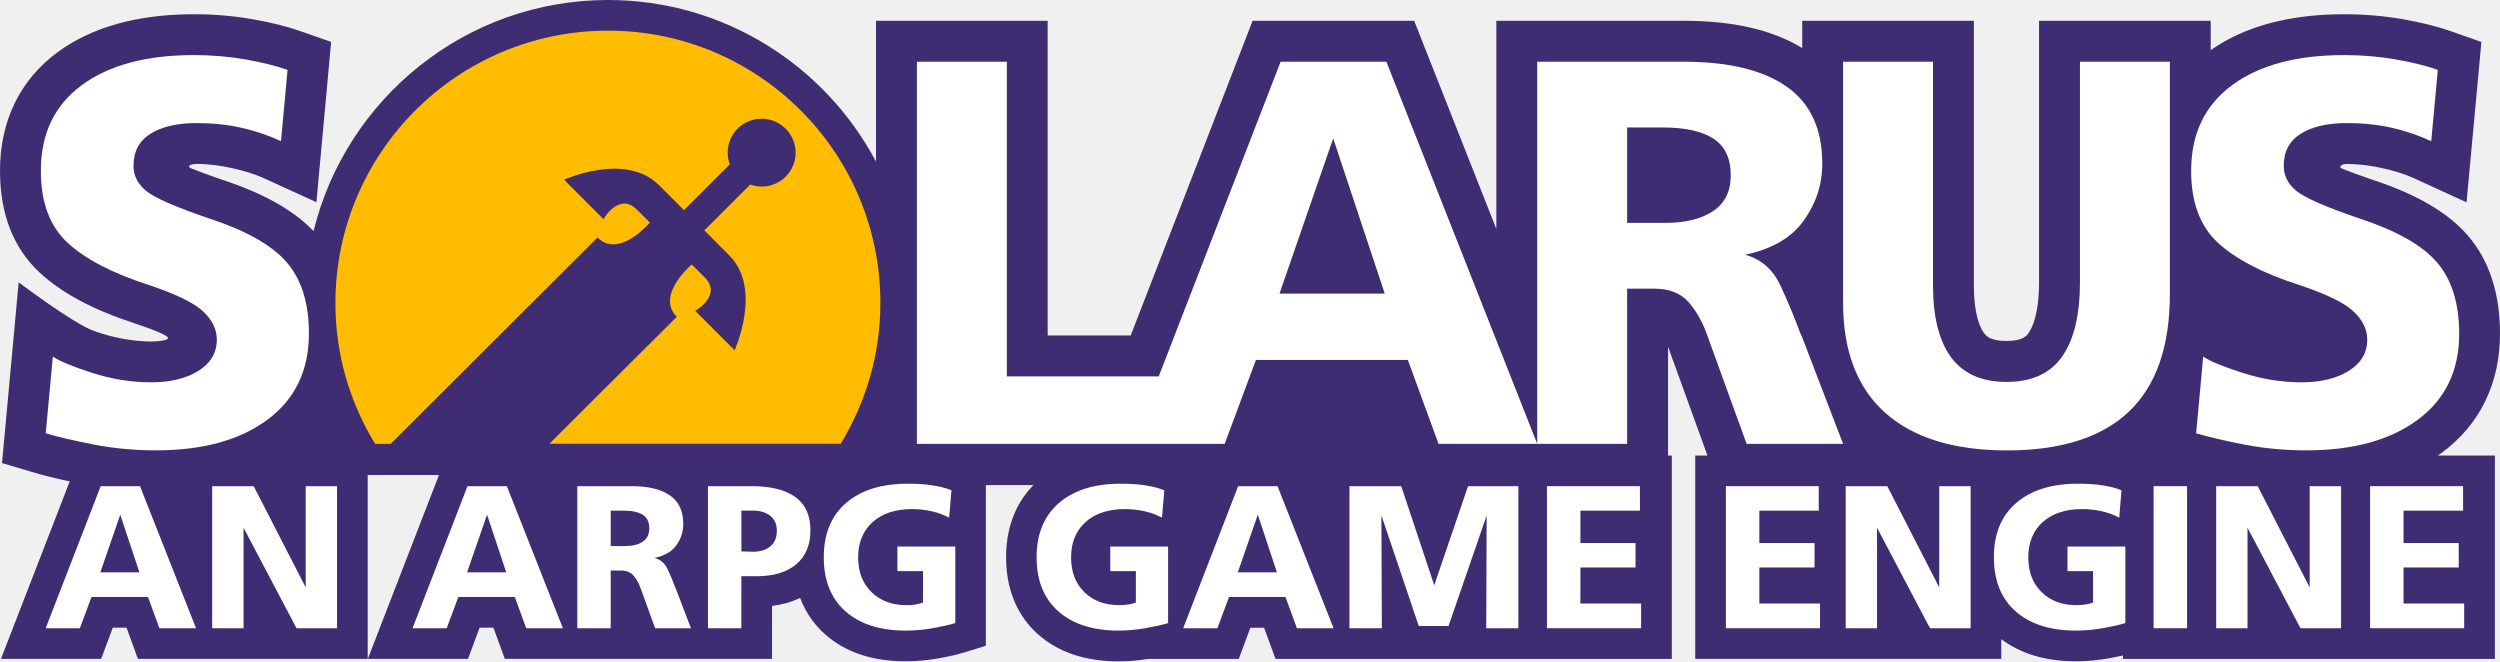
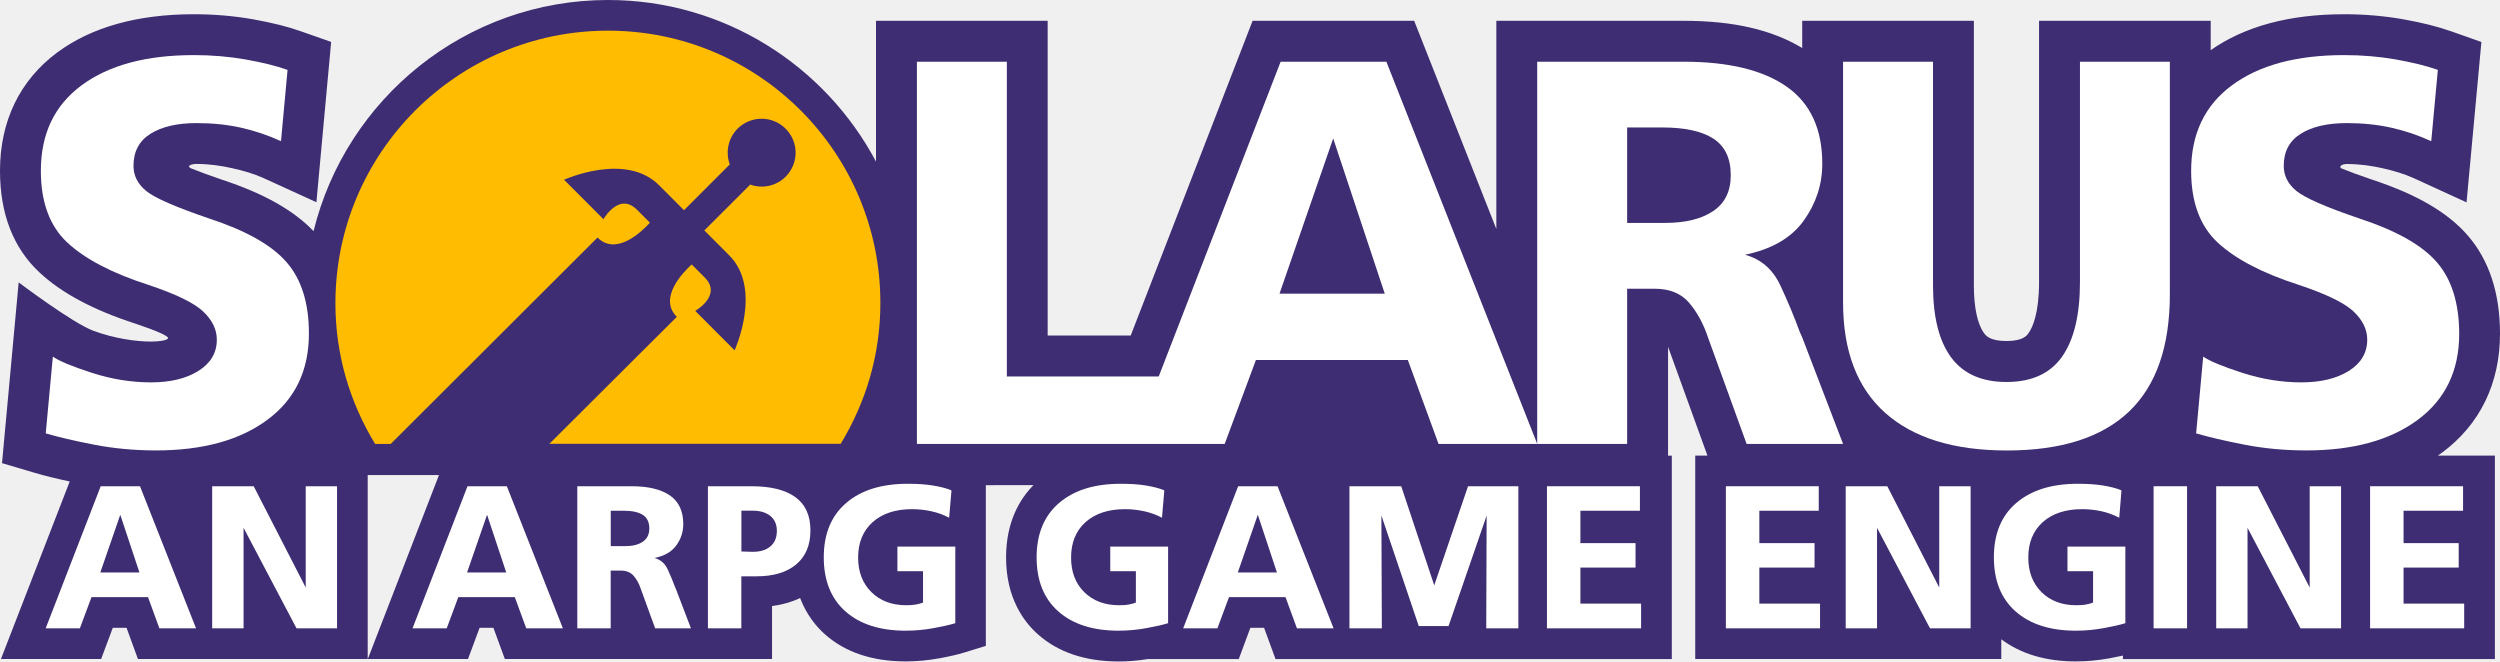
- <svg xmlns="http://www.w3.org/2000/svg" enable-background="new 0 0 450 120" height="1015.845" viewBox="0 0 3840 1015.845" width="3840">
-   <g transform="matrix(8.608128 0 0 8.608128 -16.87193 -12.05138)">
-     <path d="m436.96 82.68c.26-.18.52-.36.77-.54 6.75-5.01 10.32-12.35 10.32-21.21 0-7.19-1.92-13.07-5.72-17.48-3.55-4.12-9.13-7.38-17.05-9.98-2.39-.81-4.17-1.48-5.48-2.01-.59-.24-.08-.8.91-.8 2.31 0 4.45.32 6.37.75 1.94.44 3.84.98 5.65 1.81l9.35 4.28.95-10.24 1.18-12.72.52-5.65-5.35-1.89c-2.4-.85-5.23-1.56-8.65-2.17-3.36-.59-6.89-.89-10.51-.89-9.74 0-17.74 2.16-23.79 6.41v-5.24h-30.63v46.62c0 5.59-1.16 8.09-1.86 9.08-.32.47-1 1.43-3.96 1.43s-3.68-.97-4.02-1.44c-1.15-1.57-1.79-4.59-1.79-8.48v-47.21h-30.63v4.86c-5.38-3.26-12.32-4.86-21.16-4.86h-33.42v37.14l-14.66-37.14h-28.83l-21.75 56.15h-14.82v-56.15h-30.63v25.12c-9.09-17.13-27.11-28.83-47.82-28.83-25.4 0-46.75 17.6-52.54 41.24-3.57-3.74-8.92-6.74-16.31-9.17-2.42-.82-4.22-1.5-5.53-2.03-.56-.23-.32-.48-.32-.48s.29-.31 1.28-.31c2.32 0 4.46.33 6.37.76 1.97.44 3.82.96 5.67 1.8l9.35 4.27 2.63-28.6-5.35-1.88c-2.41-.86-5.24-1.56-8.65-2.17-3.36-.59-6.89-.89-10.5-.89-10.04 0-18.23 2.29-24.35 6.8-6.7 4.96-10.24 12.27-10.24 21.13 0 7.69 2.38 13.8 7.07 18.16 3.99 3.7 9.59 6.68 17.12 9.12 3.72 1.24 5.95 2.23 5.8 2.6-.15.38-1.57.59-3.04.59-2.75 0-6.63-.57-10.32-1.94s-13.3-8.62-13.3-8.62l-2.97 32.25 5.75 1.7c1.79.53 3.88 1.05 6.33 1.57l-12.27 31.67h17.88l2.08-5.57h2.45l2.03 5.57h41v-32.81h12.72l-.01.02-12.69 32.79h17.88l2.07-5.57h2.46l2.04 5.57h47.68v-9.45c1.84-.23 3.51-.71 5.01-1.43 1.15 3.02 2.89 5.12 4.46 6.5 3.6 3.19 8.43 4.81 14.37 4.81 1.99 0 4.01-.19 6-.55 1.91-.35 3.32-.68 4.45-1.03l3.86-1.19v-28.67l8.5-.01c-2.42 2.45-4.89 6.52-4.89 12.9 0 7.19 3.11 11.45 5.72 13.75 3.6 3.19 8.43 4.81 14.37 4.81 1.74 0 3.5-.15 5.23-.43h16.2l2.07-5.57h2.45l2.04 5.57h70.71v-36.29h-.67v-19.42l7.03 19.41h-2.18v36.29h54.61v-3.52c3.48 2.61 7.93 3.95 13.29 3.95 2.01 0 4.03-.19 6-.55.91-.17 1.71-.33 2.42-.49v.62h66.37v-36.3z" fill="#3e2d72" />
-     <g fill="#fff">
-       <path d="m323.51 61.52-.4-.88c-.97-2.67-2.13-5.44-3.47-8.31s-3.44-4.7-6.31-5.48c4.76-.98 8.25-3 10.46-6.06 2.21-3.07 3.33-6.46 3.33-10.18 0-6.2-2.12-10.78-6.35-13.75-4.25-2.97-10.38-4.45-18.39-4.45h-26.13v68.19h16.05v-27.69h4.89c2.68 0 4.73.83 6.16 2.5 1.43 1.66 2.58 3.77 3.42 6.31l6.85 18.88h17.21zm-15.86-22.46c-2.09 1.41-4.95 2.11-8.6 2.11h-6.75v-17.03h6.26c4.04 0 7.09.67 9.14 2 2.05 1.34 3.09 3.51 3.09 6.51 0 2.88-1.05 5.01-3.14 6.41z" />
-       <path d="m53.12 48.21c-2.64-3.07-7.26-5.67-13.84-7.83-5.94-2.02-9.68-3.65-11.21-4.89s-2.29-2.74-2.29-4.5c0-2.54 1-4.45 3.03-5.72 2.02-1.27 4.76-1.91 8.22-1.91 2.87 0 5.53.28 7.98.83s4.81 1.35 7.09 2.4l1.17-12.72c-2.02-.72-4.51-1.33-7.48-1.86-2.96-.52-6.05-.78-9.24-.78-8.49 0-15.16 1.79-20.02 5.38s-7.28 8.67-7.28 15.26c0 5.61 1.58 9.88 4.74 12.82 3.16 2.93 7.97 5.45 14.43 7.53 4.89 1.63 8.15 3.21 9.78 4.74s2.45 3.21 2.45 5.04c0 2.34-1.1 4.2-3.28 5.57-2.19 1.37-5.01 2.05-8.46 2.05-3.53 0-7.05-.57-10.57-1.71s-5.84-2.1-6.95-2.89l-1.27 13.7c2.21.65 5.08 1.32 8.61 2.01 3.52.68 7.21 1.03 11.06 1.03 8.34 0 14.98-1.82 19.9-5.48 4.92-3.65 7.39-8.77 7.39-15.36.01-5.41-1.31-9.64-3.96-12.71z" />
-       <path d="m436.8 48.21c-2.64-3.07-7.26-5.67-13.84-7.83-5.94-2.02-9.68-3.65-11.21-4.89s-2.29-2.74-2.29-4.5c0-2.54 1-4.45 3.03-5.72 2.02-1.27 4.76-1.91 8.22-1.91 2.87 0 5.53.28 7.98.83s4.81 1.35 7.09 2.4l1.18-12.72c-2.02-.72-4.52-1.33-7.48-1.86-2.96-.52-6.05-.78-9.24-.78-8.49 0-15.16 1.79-20.01 5.38-4.86 3.59-7.29 8.67-7.29 15.26 0 5.61 1.59 9.88 4.75 12.82 3.17 2.93 7.98 5.45 14.44 7.53 4.89 1.63 8.15 3.21 9.78 4.74 1.62 1.53 2.45 3.21 2.45 5.04 0 2.34-1.1 4.2-3.28 5.57-2.2 1.37-5.02 2.05-8.47 2.05-3.52 0-7.04-.57-10.56-1.71s-5.84-2.1-6.96-2.89l-1.26 13.7c2.21.65 5.08 1.32 8.6 2.01 3.52.68 7.21 1.03 11.07 1.03 8.34 0 14.98-1.82 19.9-5.48 4.92-3.65 7.37-8.77 7.37-15.36-.02-5.41-1.32-9.64-3.97-12.71z" />
-       <path d="m249.34 12.41h-18.87l-21.75 56.15h-27.1v-56.15h-16.05v68.19h54.92l5.57-14.97h27.11l5.48 14.97h17.61zm-19.07 41.38 9.58-27.69 9.2 27.69z" />
-       <path d="m373.1 12.41v39.33c0 5.81-1.05 10.22-3.17 13.26-2.12 3.03-5.43 4.55-9.94 4.55-4.44 0-7.72-1.47-9.89-4.4-2.15-2.93-3.22-7.21-3.22-12.81v-39.93h-16.05v42.95c0 8.68 2.52 15.25 7.53 19.71 5.03 4.47 12.26 6.7 21.72 6.7 9.65 0 16.91-2.32 21.77-6.94 4.86-4.63 7.29-11.61 7.29-20.94v-41.48z" />
-       <path d="m143.88 90.09c-1.79-1.29-4.39-1.94-7.81-1.94h-7.79v25.35h5.96v-9.28h2.69c3.03 0 5.4-.7 7.09-2.12 1.7-1.42 2.55-3.44 2.55-6.05.01-2.67-.89-4.65-2.69-5.96zm-4.45 8.79c-.76.65-1.81.97-3.14.97l-2.04-.06v-7.28h2.04c1.31 0 2.35.32 3.13.94.78.64 1.16 1.53 1.16 2.66 0 1.2-.38 2.12-1.15 2.77z" />
-       <path d="m85.38 88.15-9.81 25.35h6.1l2.07-5.57h10.08l2.04 5.57h6.54l-10-25.35zm-.08 15.38 3.57-10.29 3.42 10.29z" />
-       <path d="m19.93 88.15-9.82 25.35h6.1l2.08-5.57h10.08l2.03 5.57h6.54l-10-25.35zm-.07 15.38 3.56-10.29 3.42 10.29z" />
-       <path d="m122.39 106.08c-.36-.99-.79-2.02-1.29-3.09-.49-1.07-1.28-1.75-2.35-2.04 1.78-.37 3.07-1.11 3.9-2.26.81-1.13 1.23-2.39 1.23-3.77 0-2.31-.78-4.01-2.36-5.11s-3.86-1.66-6.84-1.66h-9.71v25.35h5.96v-10.3h1.81c.99 0 1.77.32 2.29.94.53.6.96 1.4 1.28 2.34l2.55 7.02h6.39l-2.71-7.09zm-5.75-8.02c-.77.53-1.84.78-3.2.78h-2.5v-6.32h2.32c1.51 0 2.64.25 3.42.75.76.49 1.14 1.31 1.14 2.42 0 1.06-.4 1.86-1.18 2.37z" />
-       <path d="m56.51 106.22-9.28-18.07h-7.41v25.35h5.6v-17.93l9.24 17.53.21.4h7.23v-25.35h-5.59z" />
-       <path d="m162.07 103.31h4.59v5.6c-.35.13-.75.24-1.22.33-.48.1-1.06.14-1.76.14-2.57 0-4.65-.78-6.22-2.33-1.58-1.56-2.38-3.61-2.38-6.19 0-2.66.88-4.76 2.59-6.31 1.73-1.53 4.06-2.31 7.02-2.31 1.19 0 2.36.13 3.49.38 1.15.26 2.18.64 3.14 1.15l.4-4.65v-.25c-.92-.37-2.04-.65-3.34-.86s-2.78-.3-4.45-.3c-4.68 0-8.35 1.15-11 3.44-2.65 2.28-3.98 5.51-3.98 9.68 0 4.14 1.29 7.37 3.87 9.65 2.59 2.29 6.17 3.44 10.75 3.44 1.7 0 3.37-.16 5.01-.46 1.63-.3 2.91-.59 3.84-.88v-13.66h-10.33v4.39z" />
-       <path d="m370.85 103.31h4.59v5.6c-.34.13-.73.24-1.21.33-.48.1-1.07.14-1.77.14-2.56 0-4.65-.78-6.21-2.33-1.58-1.56-2.37-3.61-2.37-6.19 0-2.66.86-4.76 2.58-6.31 1.72-1.53 4.06-2.31 7.02-2.31 1.19 0 2.36.13 3.49.38 1.15.26 2.18.64 3.14 1.15l.38-4.65v-.25c-.91-.37-2.02-.65-3.31-.86-1.31-.21-2.79-.3-4.46-.3-4.68 0-8.34 1.15-11 3.44-2.66 2.28-3.98 5.51-3.98 9.68 0 4.14 1.29 7.37 3.87 9.65 2.6 2.29 6.18 3.44 10.75 3.44 1.69 0 3.38-.16 5-.46 1.64-.3 2.91-.59 3.84-.88v-13.66h-10.33v4.39z" />
-       <path d="m386.24 88.15h5.97v25.35h-5.97z" />
-       <path d="m200.07 103.31h4.57v5.6c-.34.13-.74.24-1.21.33-.48.1-1.07.14-1.76.14-2.58 0-4.66-.78-6.23-2.33-1.58-1.56-2.36-3.61-2.36-6.19 0-2.66.86-4.76 2.58-6.31 1.73-1.53 4.06-2.31 7.02-2.31 1.19 0 2.35.13 3.49.38 1.14.26 2.18.64 3.13 1.15l.4-4.65v-.25c-.92-.37-2.03-.65-3.33-.86s-2.78-.3-4.45-.3c-4.68 0-8.34 1.15-11 3.44-2.65 2.28-3.99 5.51-3.99 9.68 0 4.14 1.29 7.37 3.87 9.65 2.59 2.29 6.17 3.44 10.75 3.44 1.7 0 3.37-.16 5-.46 1.64-.3 2.91-.59 3.84-.88v-13.66h-10.32z" />
-       <path d="m347.99 106.22-9.27-18.07h-7.42v25.35h5.59v-17.93l9.24 17.53.23.4h7.23v-25.35h-5.6z" />
-       <path d="m414.09 106.22-9.27-18.07h-7.41v25.35h5.59v-17.93l9.24 17.53.22.4h7.23v-25.35h-5.6z" />
-       <path d="m430.84 109.09v-6.43h9.84v-4.36h-9.84v-5.78h10.62v-4.37h-16.59v25.35h16.79v-4.41z" />
-       <path d="m257.88 105.83-5.89-17.68h-9.24v25.35h5.78l-.08-20.14 6.67 19.74h5.31l6.8-19.71-.07 20.11h5.73v-25.35h-8.98z" />
-       <path d="m222.89 88.15-9.81 25.35h6.11l2.07-5.57h10.08l2.04 5.57h6.54l-10-25.35zm-.06 15.38 3.57-10.29 3.41 10.29z" />
-       <path d="m283.96 102.66h9.84v-4.36h-9.84v-5.78h10.62v-4.37h-16.59v25.35h16.8v-4.41h-10.83z" />
-       <path d="m315.89 102.66h9.85v-4.36h-9.85v-5.78h10.6v-4.37h-16.57v25.35h16.8v-4.41h-10.83z" />
+ <svg xmlns="http://www.w3.org/2000/svg" enable-background="new 0 0 450 120" height="1016" viewBox="0 0 3840 1016" width="3840" version="1.1" id="svg23">
+   <defs id="defs23" />
+   <g id="g24" transform="scale(1,1.000152)">
+     <g transform="matrix(8.608128,0,0,8.608128,-16.87193,-12.05138)" id="g23">
+       <path d="m 436.96,82.68 c 0.26,-0.18 0.52,-0.36 0.77,-0.54 6.75,-5.01 10.32,-12.35 10.32,-21.21 0,-7.19 -1.92,-13.07 -5.72,-17.48 -3.55,-4.12 -9.13,-7.38 -17.05,-9.98 -2.39,-0.81 -4.17,-1.48 -5.48,-2.01 -0.59,-0.24 -0.08,-0.8 0.91,-0.8 2.31,0 4.45,0.32 6.37,0.75 1.94,0.44 3.84,0.98 5.65,1.81 l 9.35,4.28 0.95,-10.24 1.18,-12.72 0.52,-5.65 L 439.38,7 c -2.4,-0.85 -5.23,-1.56 -8.65,-2.17 -3.36,-0.59 -6.89,-0.89 -10.51,-0.89 -9.74,0 -17.74,2.16 -23.79,6.41 V 5.11 H 365.8 v 46.62 c 0,5.59 -1.16,8.09 -1.86,9.08 -0.32,0.47 -1,1.43 -3.96,1.43 -2.96,0 -3.68,-0.97 -4.02,-1.44 -1.15,-1.57 -1.79,-4.59 -1.79,-8.48 V 5.11 H 323.54 V 9.97 C 318.16,6.71 311.22,5.11 302.38,5.11 H 268.96 V 42.25 L 254.3,5.11 H 225.47 L 203.72,61.26 H 188.9 V 5.11 H 158.27 V 30.23 C 149.18,13.1 131.16,1.4 110.45,1.4 85.05,1.4 63.7,19 57.91,42.64 54.34,38.9 48.99,35.9 41.6,33.47 c -2.42,-0.82 -4.22,-1.5 -5.53,-2.03 -0.56,-0.23 -0.32,-0.48 -0.32,-0.48 0,0 0.29,-0.31 1.28,-0.31 2.32,0 4.46,0.33 6.37,0.76 1.97,0.44 3.82,0.96 5.67,1.8 L 58.42,37.48 61.05,8.88 55.7,7 C 53.29,6.14 50.46,5.44 47.05,4.83 43.69,4.24 40.16,3.94 36.55,3.94 26.51,3.94 18.32,6.23 12.2,10.74 5.5,15.7 1.96,23.01 1.96,31.87 c 0,7.69 2.38,13.8 7.07,18.16 3.99,3.7 9.59,6.68 17.12,9.12 3.72,1.24 5.95,2.23 5.8,2.6 -0.15,0.38 -1.57,0.59 -3.04,0.59 -2.75,0 -6.63,-0.57 -10.32,-1.94 C 14.9,59.03 5.29,51.78 5.29,51.78 l -2.97,32.25 5.75,1.7 c 1.79,0.53 3.88,1.05 6.33,1.57 L 2.13,118.97 h 17.88 l 2.08,-5.57 h 2.45 l 2.03,5.57 h 41 V 86.16 h 12.72 l -0.01,0.02 -12.69,32.79 h 17.88 l 2.07,-5.57 H 90 l 2.04,5.57 h 47.68 v -9.45 c 1.84,-0.23 3.51,-0.71 5.01,-1.43 1.15,3.02 2.89,5.12 4.46,6.5 3.6,3.19 8.43,4.81 14.37,4.81 1.99,0 4.01,-0.19 6,-0.55 1.91,-0.35 3.32,-0.68 4.45,-1.03 l 3.86,-1.19 V 87.96 l 8.5,-0.01 c -2.42,2.45 -4.89,6.52 -4.89,12.9 0,7.19 3.11,11.45 5.72,13.75 3.6,3.19 8.43,4.81 14.37,4.81 1.74,0 3.5,-0.15 5.23,-0.43 H 223 l 2.07,-5.57 h 2.45 l 2.04,5.57 h 70.71 V 82.69 H 299.6 V 63.27 l 7.03,19.41 h -2.18 v 36.29 h 54.61 v -3.52 c 3.48,2.61 7.93,3.95 13.29,3.95 2.01,0 4.03,-0.19 6,-0.55 0.91,-0.17 1.71,-0.33 2.42,-0.49 v 0.62 h 66.37 v -36.3 z" fill="#3e2d72" id="path1" />
+       <g fill="#ffffff" id="g22">
+         <path d="m 323.51,61.52 -0.4,-0.88 c -0.97,-2.67 -2.13,-5.44 -3.47,-8.31 -1.34,-2.87 -3.44,-4.7 -6.31,-5.48 4.76,-0.98 8.25,-3 10.46,-6.06 2.21,-3.07 3.33,-6.46 3.33,-10.18 0,-6.2 -2.12,-10.78 -6.35,-13.75 -4.25,-2.97 -10.38,-4.45 -18.39,-4.45 H 276.25 V 80.6 H 292.3 V 52.91 h 4.89 c 2.68,0 4.73,0.83 6.16,2.5 1.43,1.66 2.58,3.77 3.42,6.31 l 6.85,18.88 h 17.21 z M 307.65,39.06 c -2.09,1.41 -4.95,2.11 -8.6,2.11 H 292.3 V 24.14 h 6.26 c 4.04,0 7.09,0.67 9.14,2 2.05,1.34 3.09,3.51 3.09,6.51 0,2.88 -1.05,5.01 -3.14,6.41 z" id="path2" />
+         <path d="M 53.12,48.21 C 50.48,45.14 45.86,42.54 39.28,40.38 33.34,38.36 29.6,36.73 28.07,35.49 c -1.53,-1.24 -2.29,-2.74 -2.29,-4.5 0,-2.54 1,-4.45 3.03,-5.72 2.02,-1.27 4.76,-1.91 8.22,-1.91 2.87,0 5.53,0.28 7.98,0.83 2.45,0.55 4.81,1.35 7.09,2.4 l 1.17,-12.72 c -2.02,-0.72 -4.51,-1.33 -7.48,-1.86 -2.96,-0.52 -6.05,-0.78 -9.24,-0.78 -8.49,0 -15.16,1.79 -20.02,5.38 -4.86,3.59 -7.28,8.67 -7.28,15.26 0,5.61 1.58,9.88 4.74,12.82 3.16,2.93 7.97,5.45 14.43,7.53 4.89,1.63 8.15,3.21 9.78,4.74 1.63,1.53 2.45,3.21 2.45,5.04 0,2.34 -1.1,4.2 -3.28,5.57 -2.19,1.37 -5.01,2.05 -8.46,2.05 -3.53,0 -7.05,-0.57 -10.57,-1.71 -3.52,-1.14 -5.84,-2.1 -6.95,-2.89 l -1.27,13.7 c 2.21,0.65 5.08,1.32 8.61,2.01 3.52,0.68 7.21,1.03 11.06,1.03 8.34,0 14.98,-1.82 19.9,-5.48 4.92,-3.65 7.39,-8.77 7.39,-15.36 0.01,-5.41 -1.31,-9.64 -3.96,-12.71 z" id="path3" />
+         <path d="m 436.8,48.21 c -2.64,-3.07 -7.26,-5.67 -13.84,-7.83 -5.94,-2.02 -9.68,-3.65 -11.21,-4.89 -1.53,-1.24 -2.29,-2.74 -2.29,-4.5 0,-2.54 1,-4.45 3.03,-5.72 2.02,-1.27 4.76,-1.91 8.22,-1.91 2.87,0 5.53,0.28 7.98,0.83 2.45,0.55 4.81,1.35 7.09,2.4 l 1.18,-12.72 c -2.02,-0.72 -4.52,-1.33 -7.48,-1.86 -2.96,-0.52 -6.05,-0.78 -9.24,-0.78 -8.49,0 -15.16,1.79 -20.01,5.38 -4.86,3.59 -7.29,8.67 -7.29,15.26 0,5.61 1.59,9.88 4.75,12.82 3.17,2.93 7.98,5.45 14.44,7.53 4.89,1.63 8.15,3.21 9.78,4.74 1.62,1.53 2.45,3.21 2.45,5.04 0,2.34 -1.1,4.2 -3.28,5.57 -2.2,1.37 -5.02,2.05 -8.47,2.05 -3.52,0 -7.04,-0.57 -10.56,-1.71 -3.52,-1.14 -5.84,-2.1 -6.96,-2.89 l -1.26,13.7 c 2.21,0.65 5.08,1.32 8.6,2.01 3.52,0.68 7.21,1.03 11.07,1.03 8.34,0 14.98,-1.82 19.9,-5.48 4.92,-3.65 7.37,-8.77 7.37,-15.36 -0.02,-5.41 -1.32,-9.64 -3.97,-12.71 z" id="path4" />
+         <path d="m 249.34,12.41 h -18.87 l -21.75,56.15 h -27.1 V 12.41 H 165.57 V 80.6 h 54.92 l 5.57,-14.97 h 27.11 l 5.48,14.97 h 17.61 z m -19.07,41.38 9.58,-27.69 9.2,27.69 z" id="path5" />
+         <path d="m 373.1,12.41 v 39.33 c 0,5.81 -1.05,10.22 -3.17,13.26 -2.12,3.03 -5.43,4.55 -9.94,4.55 -4.44,0 -7.72,-1.47 -9.89,-4.4 -2.15,-2.93 -3.22,-7.21 -3.22,-12.81 V 12.41 h -16.05 v 42.95 c 0,8.68 2.52,15.25 7.53,19.71 5.03,4.47 12.26,6.7 21.72,6.7 9.65,0 16.91,-2.32 21.77,-6.94 4.86,-4.63 7.29,-11.61 7.29,-20.94 V 12.41 Z" id="path6" />
+         <path d="m 143.88,90.09 c -1.79,-1.29 -4.39,-1.94 -7.81,-1.94 h -7.79 v 25.35 h 5.96 v -9.28 h 2.69 c 3.03,0 5.4,-0.7 7.09,-2.12 1.7,-1.42 2.55,-3.44 2.55,-6.05 0.01,-2.67 -0.89,-4.65 -2.69,-5.96 z m -4.45,8.79 c -0.76,0.65 -1.81,0.97 -3.14,0.97 l -2.04,-0.06 v -7.28 h 2.04 c 1.31,0 2.35,0.32 3.13,0.94 0.78,0.64 1.16,1.53 1.16,2.66 0,1.2 -0.38,2.12 -1.15,2.77 z" id="path7" />
+         <path d="m 85.38,88.15 -9.81,25.35 h 6.1 l 2.07,-5.57 h 10.08 l 2.04,5.57 h 6.54 l -10,-25.35 z m -0.08,15.38 3.57,-10.29 3.42,10.29 z" id="path8" />
+         <path d="m 19.93,88.15 -9.82,25.35 h 6.1 l 2.08,-5.57 h 10.08 l 2.03,5.57 h 6.54 l -10,-25.35 z m -0.07,15.38 3.56,-10.29 3.42,10.29 z" id="path9" />
+         <path d="m 122.39,106.08 c -0.36,-0.99 -0.79,-2.02 -1.29,-3.09 -0.49,-1.07 -1.28,-1.75 -2.35,-2.04 1.78,-0.37 3.07,-1.11 3.9,-2.26 0.81,-1.13 1.23,-2.39 1.23,-3.77 0,-2.31 -0.78,-4.01 -2.36,-5.11 -1.58,-1.1 -3.86,-1.66 -6.84,-1.66 h -9.71 v 25.35 h 5.96 v -10.3 h 1.81 c 0.99,0 1.77,0.32 2.29,0.94 0.53,0.6 0.96,1.4 1.28,2.34 l 2.55,7.02 h 6.39 l -2.71,-7.09 z m -5.75,-8.02 c -0.77,0.53 -1.84,0.78 -3.2,0.78 h -2.5 v -6.32 h 2.32 c 1.51,0 2.64,0.25 3.42,0.75 0.76,0.49 1.14,1.31 1.14,2.42 0,1.06 -0.4,1.86 -1.18,2.37 z" id="path10" />
+         <path d="M 56.51,106.22 47.23,88.15 h -7.41 v 25.35 h 5.6 V 95.57 l 9.24,17.53 0.21,0.4 H 62.1 V 88.15 h -5.59 z" id="path11" />
+         <path d="m 162.07,103.31 h 4.59 v 5.6 c -0.35,0.13 -0.75,0.24 -1.22,0.33 -0.48,0.1 -1.06,0.14 -1.76,0.14 -2.57,0 -4.65,-0.78 -6.22,-2.33 -1.58,-1.56 -2.38,-3.61 -2.38,-6.19 0,-2.66 0.88,-4.76 2.59,-6.31 1.73,-1.53 4.06,-2.31 7.02,-2.31 1.19,0 2.36,0.13 3.49,0.38 1.15,0.26 2.18,0.64 3.14,1.15 l 0.4,-4.65 v -0.25 c -0.92,-0.37 -2.04,-0.65 -3.34,-0.86 -1.3,-0.21 -2.78,-0.3 -4.45,-0.3 -4.68,0 -8.35,1.15 -11,3.44 -2.65,2.28 -3.98,5.51 -3.98,9.68 0,4.14 1.29,7.37 3.87,9.65 2.59,2.29 6.17,3.44 10.75,3.44 1.7,0 3.37,-0.16 5.01,-0.46 1.63,-0.3 2.91,-0.59 3.84,-0.88 V 98.92 h -10.33 v 4.39 z" id="path12" />
+         <path d="m 370.85,103.31 h 4.59 v 5.6 c -0.34,0.13 -0.73,0.24 -1.21,0.33 -0.48,0.1 -1.07,0.14 -1.77,0.14 -2.56,0 -4.65,-0.78 -6.21,-2.33 -1.58,-1.56 -2.37,-3.61 -2.37,-6.19 0,-2.66 0.86,-4.76 2.58,-6.31 1.72,-1.53 4.06,-2.31 7.02,-2.31 1.19,0 2.36,0.13 3.49,0.38 1.15,0.26 2.18,0.64 3.14,1.15 l 0.38,-4.65 v -0.25 c -0.91,-0.37 -2.02,-0.65 -3.31,-0.86 -1.31,-0.21 -2.79,-0.3 -4.46,-0.3 -4.68,0 -8.34,1.15 -11,3.44 -2.66,2.28 -3.98,5.51 -3.98,9.68 0,4.14 1.29,7.37 3.87,9.65 2.6,2.29 6.18,3.44 10.75,3.44 1.69,0 3.38,-0.16 5,-0.46 1.64,-0.3 2.91,-0.59 3.84,-0.88 V 98.92 h -10.33 v 4.39 z" id="path13" />
+         <path d="m 386.24,88.15 h 5.97 v 25.35 h -5.97 z" id="path14" />
+         <path d="m 200.07,103.31 h 4.57 v 5.6 c -0.34,0.13 -0.74,0.24 -1.21,0.33 -0.48,0.1 -1.07,0.14 -1.76,0.14 -2.58,0 -4.66,-0.78 -6.23,-2.33 -1.58,-1.56 -2.36,-3.61 -2.36,-6.19 0,-2.66 0.86,-4.76 2.58,-6.31 1.73,-1.53 4.06,-2.31 7.02,-2.31 1.19,0 2.35,0.13 3.49,0.38 1.14,0.26 2.18,0.64 3.13,1.15 l 0.4,-4.65 v -0.25 c -0.92,-0.37 -2.03,-0.65 -3.33,-0.86 -1.3,-0.21 -2.78,-0.3 -4.45,-0.3 -4.68,0 -8.34,1.15 -11,3.44 -2.65,2.28 -3.99,5.51 -3.99,9.68 0,4.14 1.29,7.37 3.87,9.65 2.59,2.29 6.17,3.44 10.75,3.44 1.7,0 3.37,-0.16 5,-0.46 1.64,-0.3 2.91,-0.59 3.84,-0.88 V 98.92 h -10.32 z" id="path15" />
+         <path d="m 347.99,106.22 -9.27,-18.07 h -7.42 v 25.35 h 5.59 V 95.57 l 9.24,17.53 0.23,0.4 h 7.23 V 88.15 h -5.6 z" id="path16" />
+         <path d="m 414.09,106.22 -9.27,-18.07 h -7.41 V 113.5 H 403 V 95.57 l 9.24,17.53 0.22,0.4 h 7.23 V 88.15 h -5.6 z" id="path17" />
+         <path d="m 430.84,109.09 v -6.43 h 9.84 V 98.3 h -9.84 v -5.78 h 10.62 v -4.37 h -16.59 v 25.35 h 16.79 v -4.41 z" id="path18" />
+         <path d="m 257.88,105.83 -5.89,-17.68 h -9.24 v 25.35 h 5.78 l -0.08,-20.14 6.67,19.74 h 5.31 l 6.8,-19.71 -0.07,20.11 h 5.73 V 88.15 h -8.98 z" id="path19" />
+         <path d="m 222.89,88.15 -9.81,25.35 h 6.11 l 2.07,-5.57 h 10.08 l 2.04,5.57 h 6.54 l -10,-25.35 z m -0.06,15.38 3.57,-10.29 3.41,10.29 z" id="path20" />
+         <path d="m 283.96,102.66 h 9.84 V 98.3 h -9.84 v -5.78 h 10.62 v -4.37 h -16.59 v 25.35 h 16.8 v -4.41 h -10.83 z" id="path21" />
+         <path d="m 315.89,102.66 h 9.85 V 98.3 h -9.85 v -5.78 h 10.6 v -4.37 h -16.57 v 25.35 h 16.8 v -4.41 h -10.83 z" id="path22" />
+       </g>
+       <path d="m 110.45,6.87 c -26.86,0 -48.64,21.77 -48.64,48.64 0,9.23 2.61,17.73 7.08,25.09 h 2.79 c 9.46,-9.46 31.04,-30.95 36.9,-36.82 3.38,3.38 8.01,-1.17 9.35,-2.65 -0.73,-0.72 -1.51,-1.51 -2.32,-2.32 -3.21,-3.2 -5.97,1.7 -5.97,1.7 l -7.03,-7.04 c 0,0 10.97,-5 16.93,0.96 2.14,2.14 3.54,3.54 4.47,4.47 l 8.17,-8.17 c -0.78,-2.15 -0.33,-4.64 1.39,-6.37 2.37,-2.37 6.21,-2.37 8.57,0 2.38,2.36 2.38,6.2 0,8.57 -1.71,1.71 -4.19,2.17 -6.31,1.4 l -8.19,8.18 c 0.93,0.94 2.32,2.33 4.44,4.45 5.98,5.97 0.96,16.94 0.96,16.94 l -7.03,-7.04 c 0,0 4.89,-2.76 1.69,-5.96 -0.81,-0.81 -1.59,-1.59 -2.32,-2.32 -1.48,1.35 -6.03,5.98 -2.65,9.35 -3.68,3.68 -13.55,13.46 -22.74,22.65 h 51.98 c 4.47,-7.36 7.08,-15.86 7.08,-25.09 0.04,-26.85 -21.73,-48.62 -48.6,-48.62 z" fill="#ffbc00" id="path23" />
    </g>
-     <path d="m110.45 6.87c-26.86 0-48.64 21.77-48.64 48.64 0 9.23 2.61 17.73 7.08 25.09h2.79c9.46-9.46 31.04-30.95 36.9-36.82 3.38 3.38 8.01-1.17 9.35-2.65-.73-.72-1.51-1.51-2.32-2.32-3.21-3.2-5.97 1.7-5.97 1.7l-7.03-7.04s10.97-5 16.93.96c2.14 2.14 3.54 3.54 4.47 4.47l8.17-8.17c-.78-2.15-.33-4.64 1.39-6.37 2.37-2.37 6.21-2.37 8.57 0 2.38 2.36 2.38 6.2 0 8.57-1.71 1.71-4.19 2.17-6.31 1.4l-8.19 8.18c.93.94 2.32 2.33 4.44 4.45 5.98 5.97.96 16.94.96 16.94l-7.03-7.04s4.89-2.76 1.69-5.96c-.81-.81-1.59-1.59-2.32-2.32-1.48 1.35-6.03 5.98-2.65 9.35-3.68 3.68-13.55 13.46-22.74 22.65h51.98c4.47-7.36 7.08-15.86 7.08-25.09.04-26.85-21.73-48.62-48.6-48.62z" fill="#ffbc00" />
  </g>
</svg>
